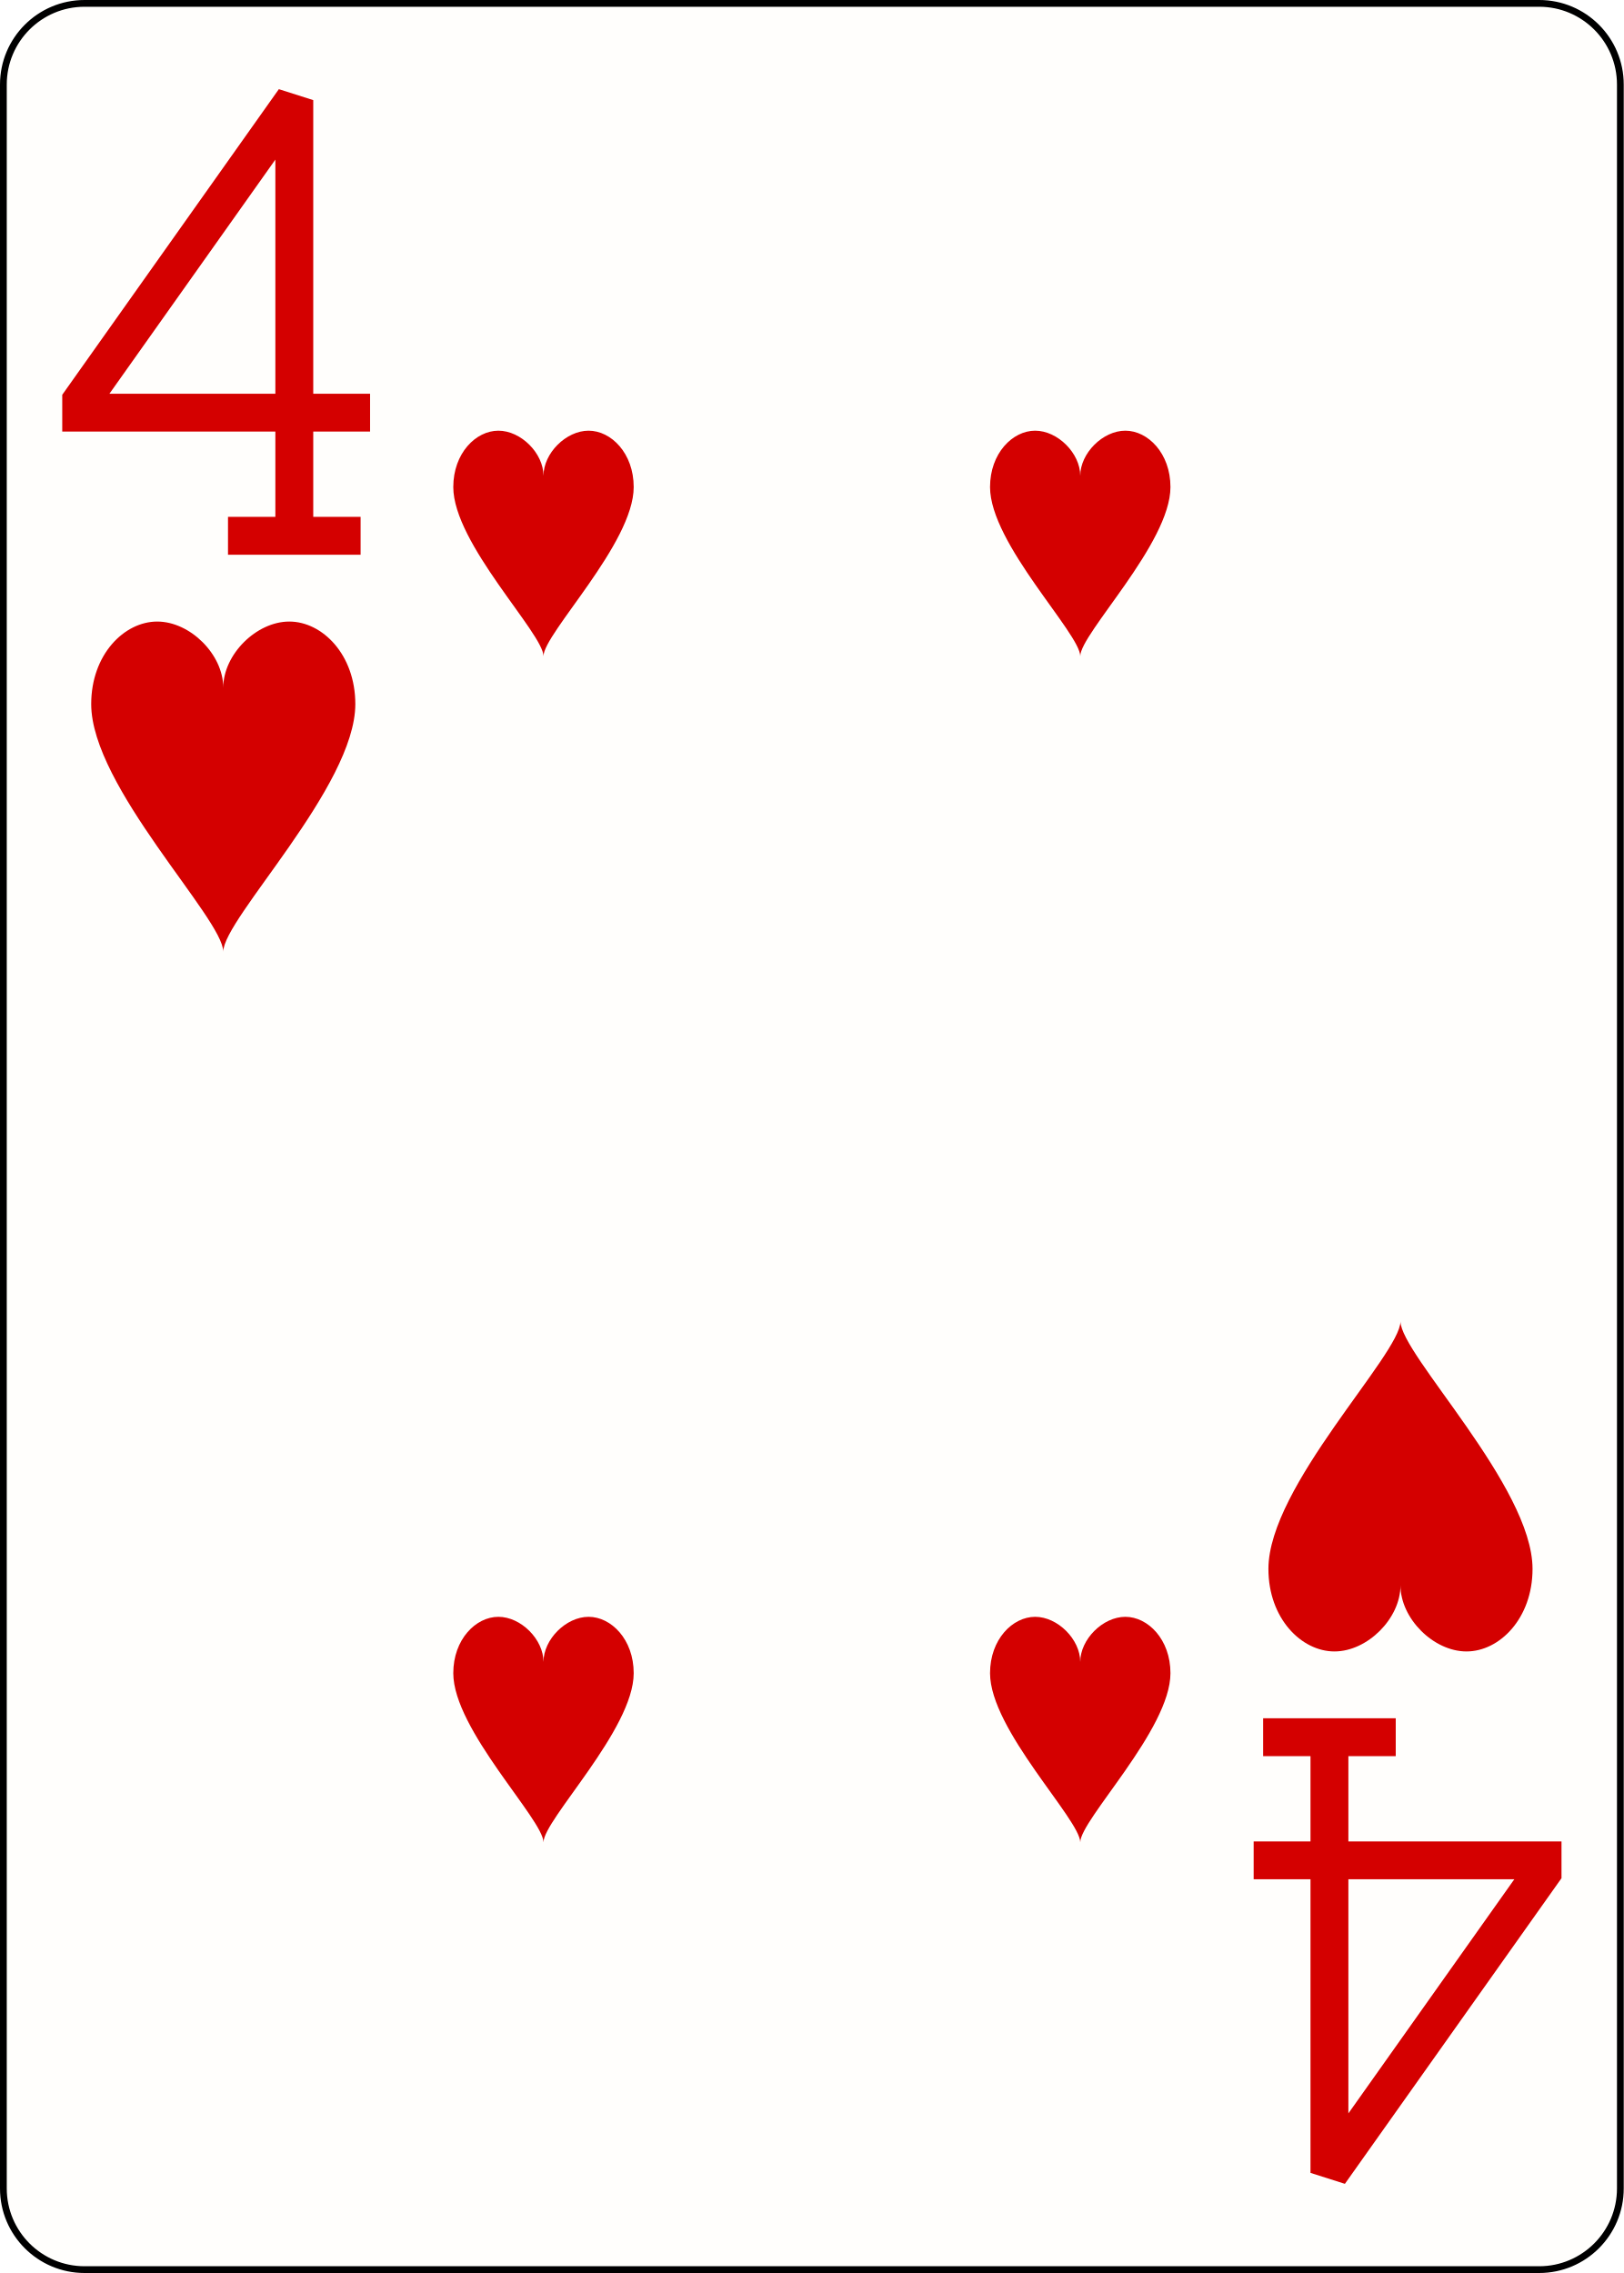
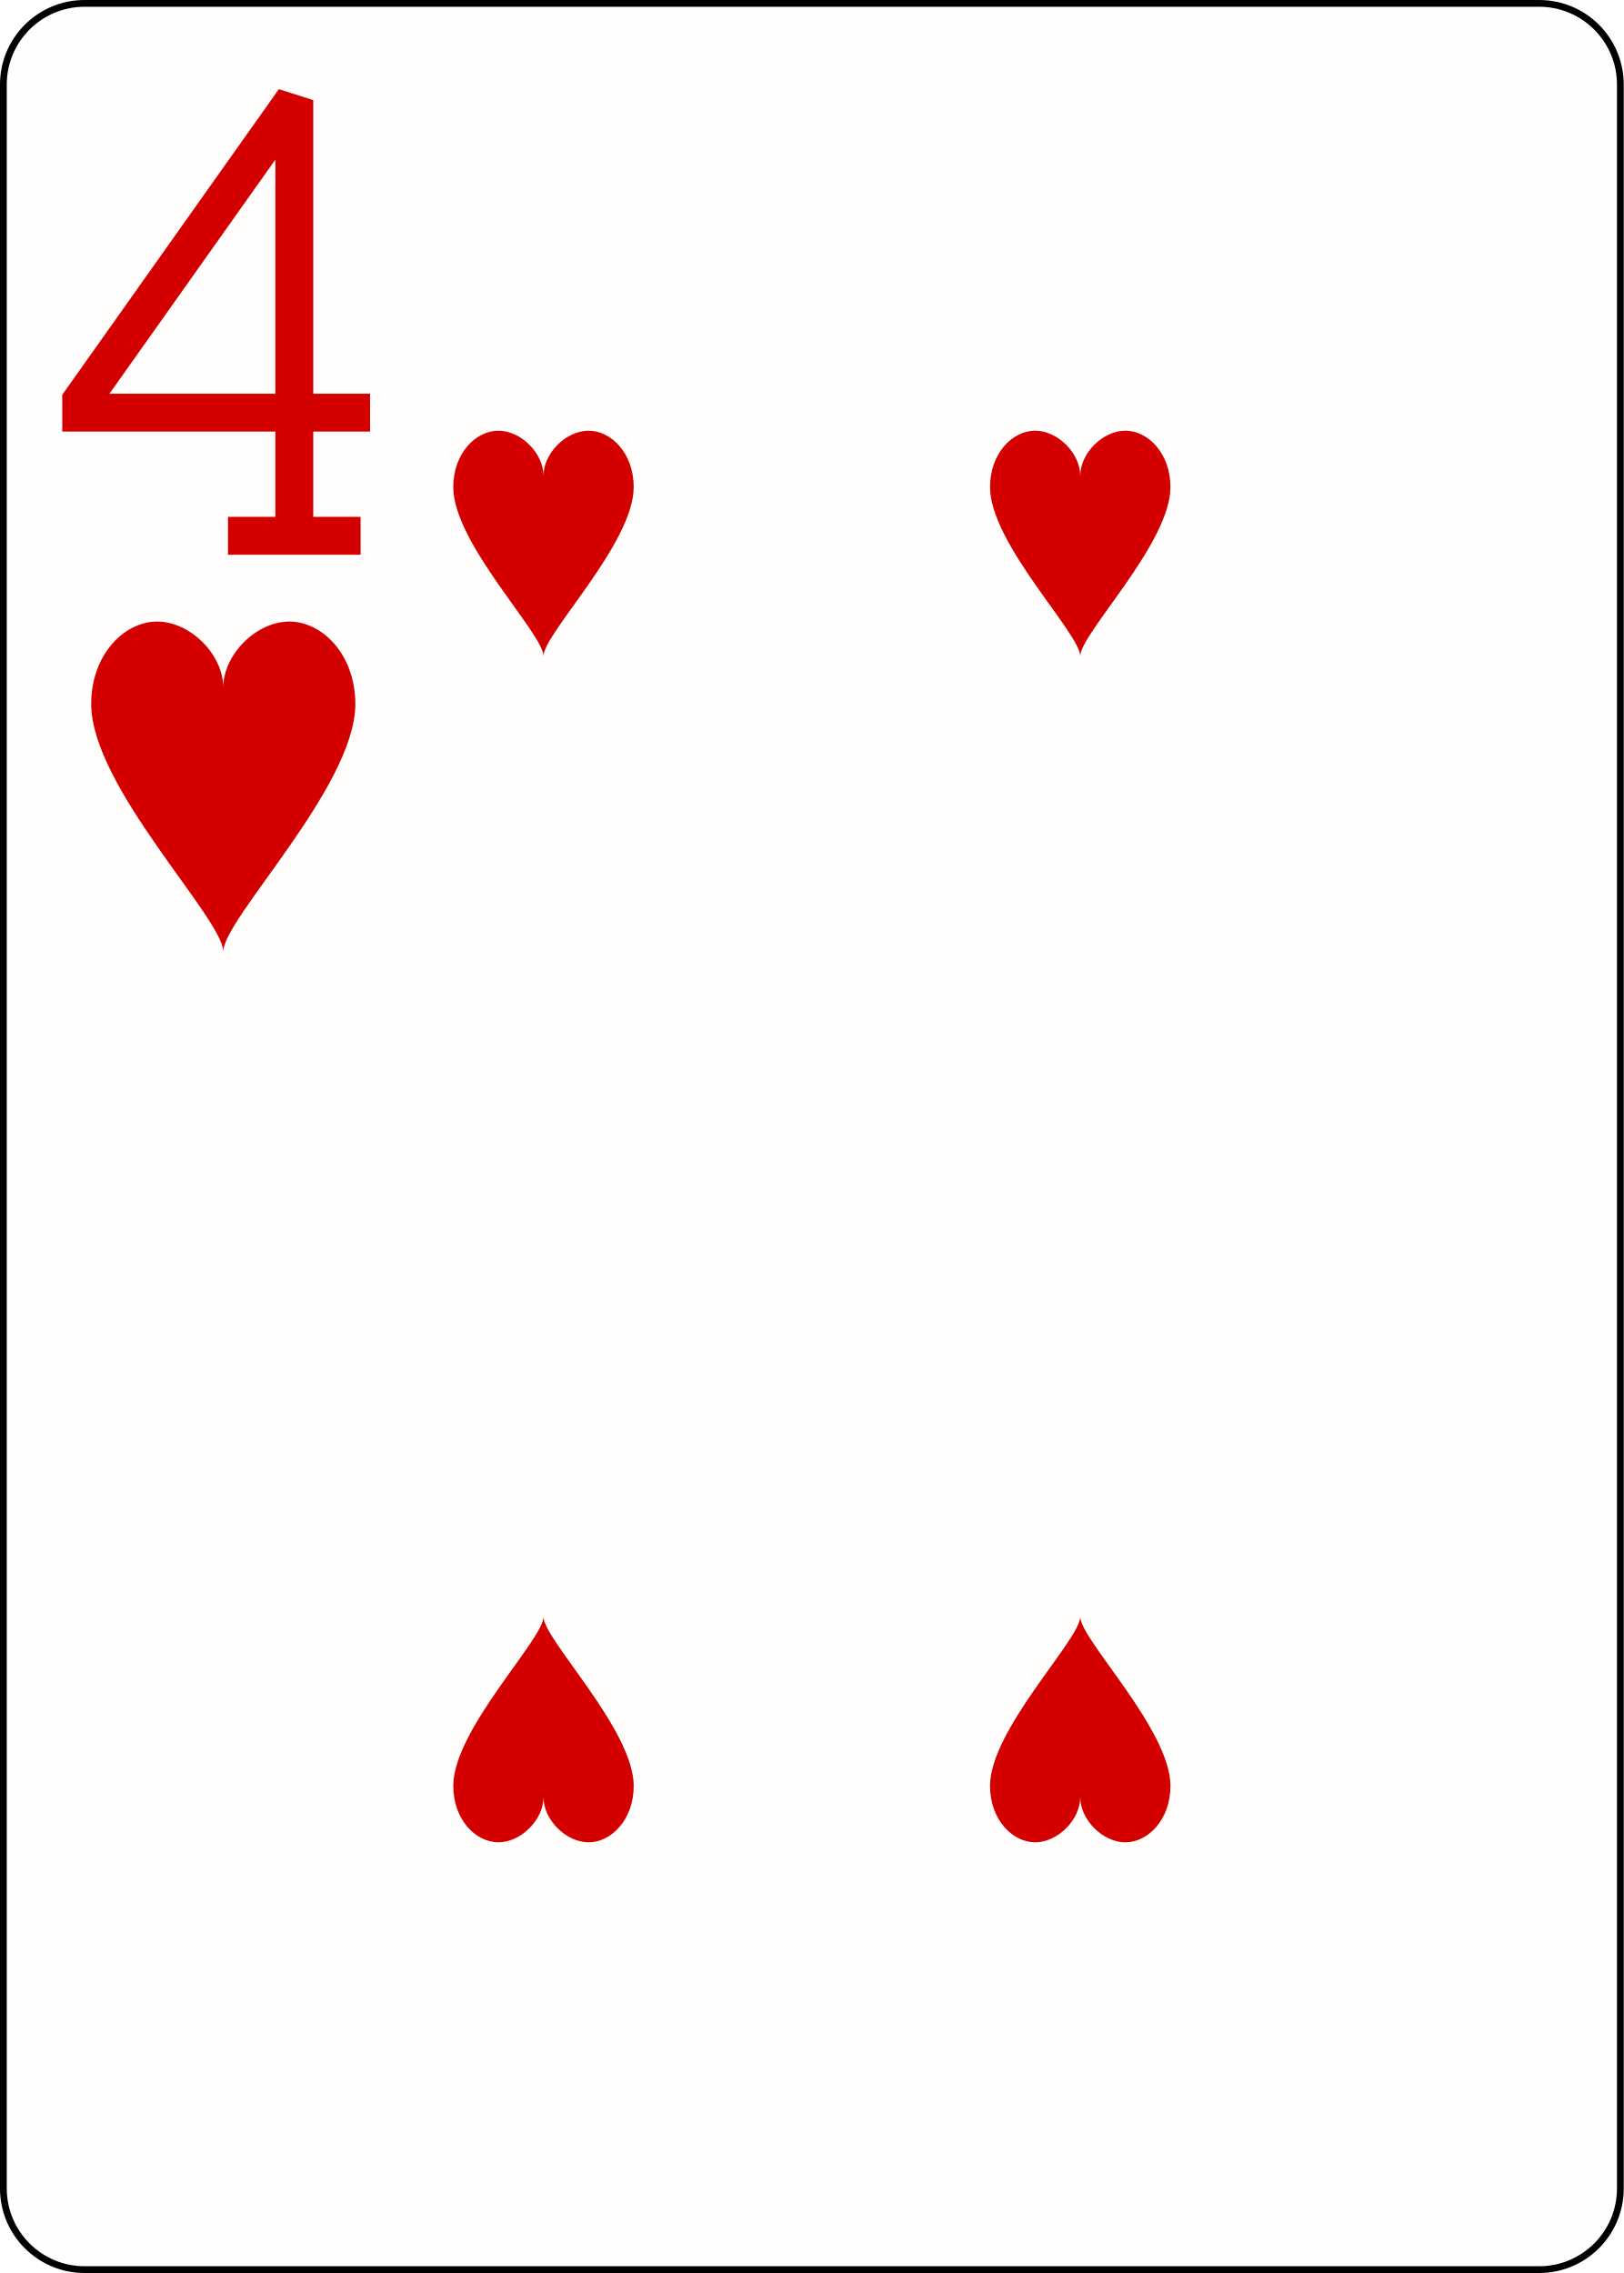
<svg xmlns="http://www.w3.org/2000/svg" xmlns:xlink="http://www.w3.org/1999/xlink" class="card" face="4H" height="3.5in" preserveAspectRatio="none" viewBox="-120 -168 240 336" width="2.5in">
  <defs>
    <symbol id="SH4" viewBox="-600 -600 1200 1200" preserveAspectRatio="xMinYMid">
      <path d="M0 -300C0 -400 100 -500 200 -500C300 -500 400 -400 400 -250C400 0 0 400 0 500C0 400 -400 0 -400 -250C-400 -400 -300 -500 -200 -500C-100 -500 0 -400 -0 -300Z" fill="#d40000" />
    </symbol>
    <symbol id="VH4" viewBox="-500 -500 1000 1000" preserveAspectRatio="xMinYMid">
      <path d="M50 460L250 460M150 460L150 -460L-300 175L-300 200L270 200" stroke="#d40000" stroke-width="80" stroke-linecap="square" stroke-miterlimit="1.5" fill="none" />
    </symbol>
  </defs>
  <rect width="239" height="335" x="-119.5" y="-167.5" rx="12" ry="12" fill="#fffefc" stroke="black" />
  <use xlink:href="#VH4" height="70" width="70" x="-122" y="-156" />
  <use xlink:href="#SH4" height="58.558" width="58.558" x="-116.279" y="-81" />
  <use xlink:href="#SH4" height="40" width="40" x="-59.668" y="-107.668" />
  <use xlink:href="#SH4" height="40" width="40" x="19.668" y="-107.668" />
-   <use xlink:href="#SH4" height="40" width="40" x="-59.668" y="67.668" />
-   <use xlink:href="#SH4" height="40" width="40" x="19.668" y="67.668" />
  <g transform="rotate(180)">
-     <use xlink:href="#VH4" height="70" width="70" x="-122" y="-156" />
-     <use xlink:href="#SH4" height="58.558" width="58.558" x="-116.279" y="-81" />
+     <use xlink:href="#SH4" height="40" width="40" x="-59.668" y="-107.668" />
+     <use xlink:href="#SH4" height="40" width="40" x="19.668" y="-107.668" />
  </g>
</svg>
